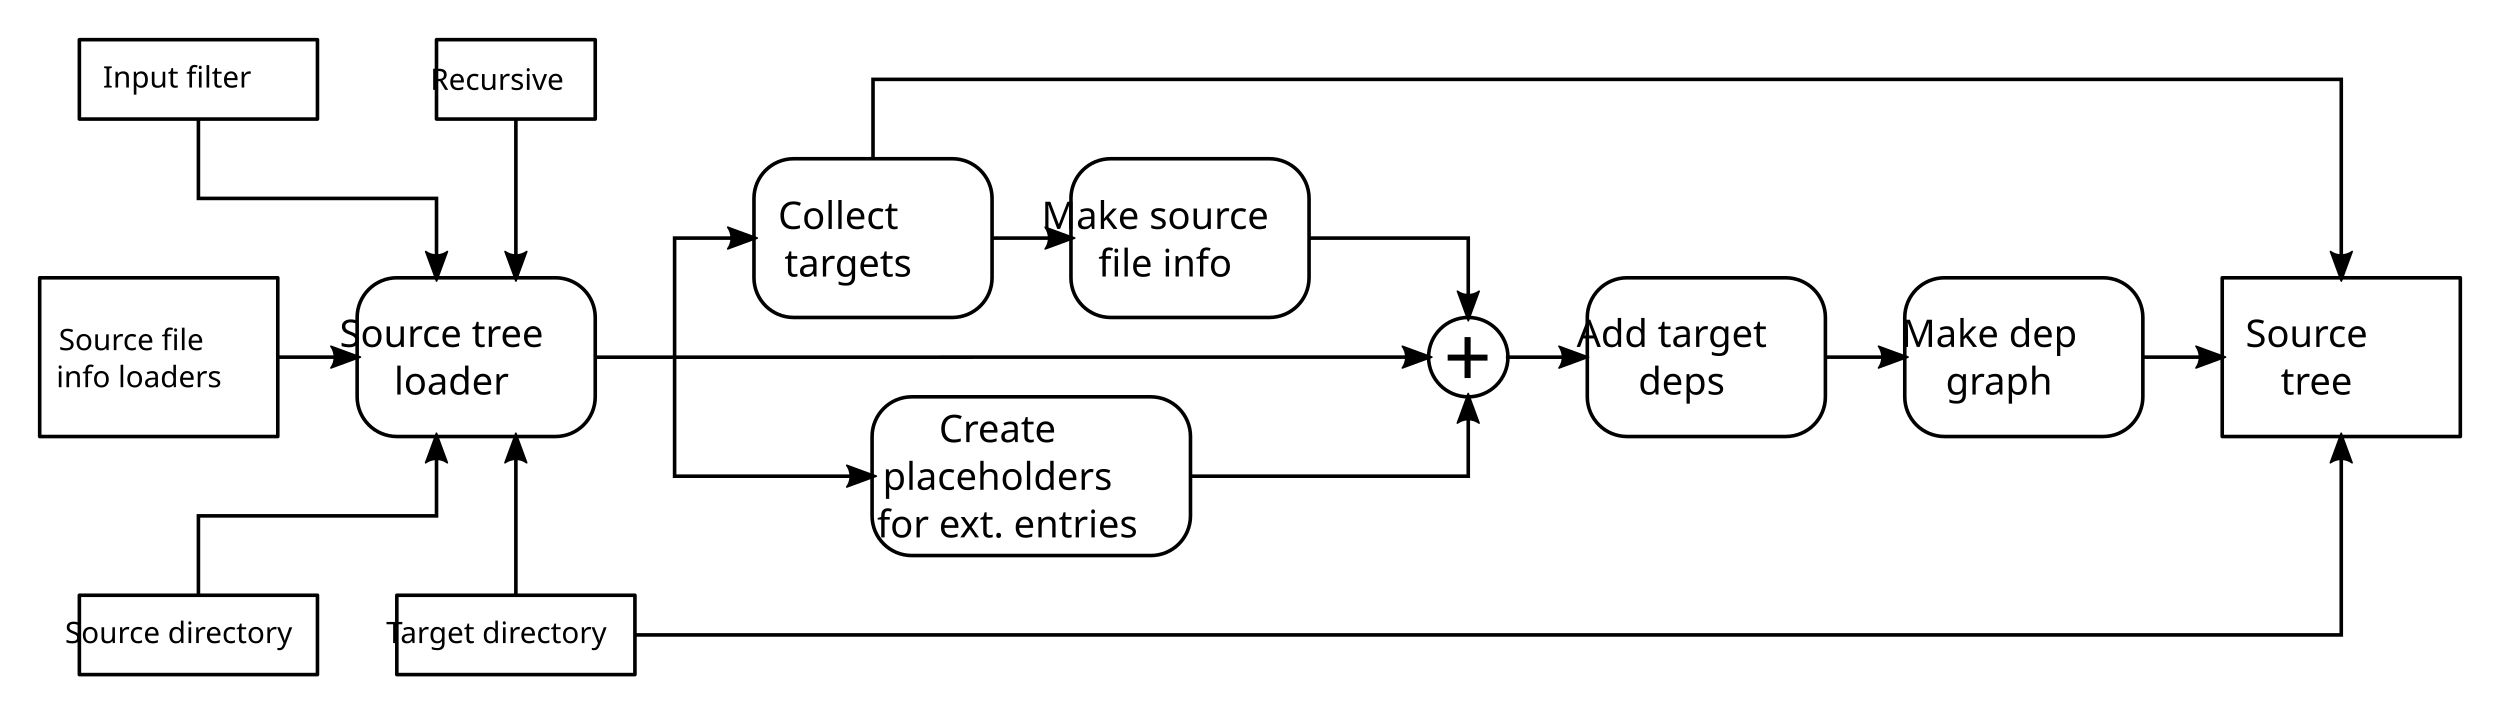
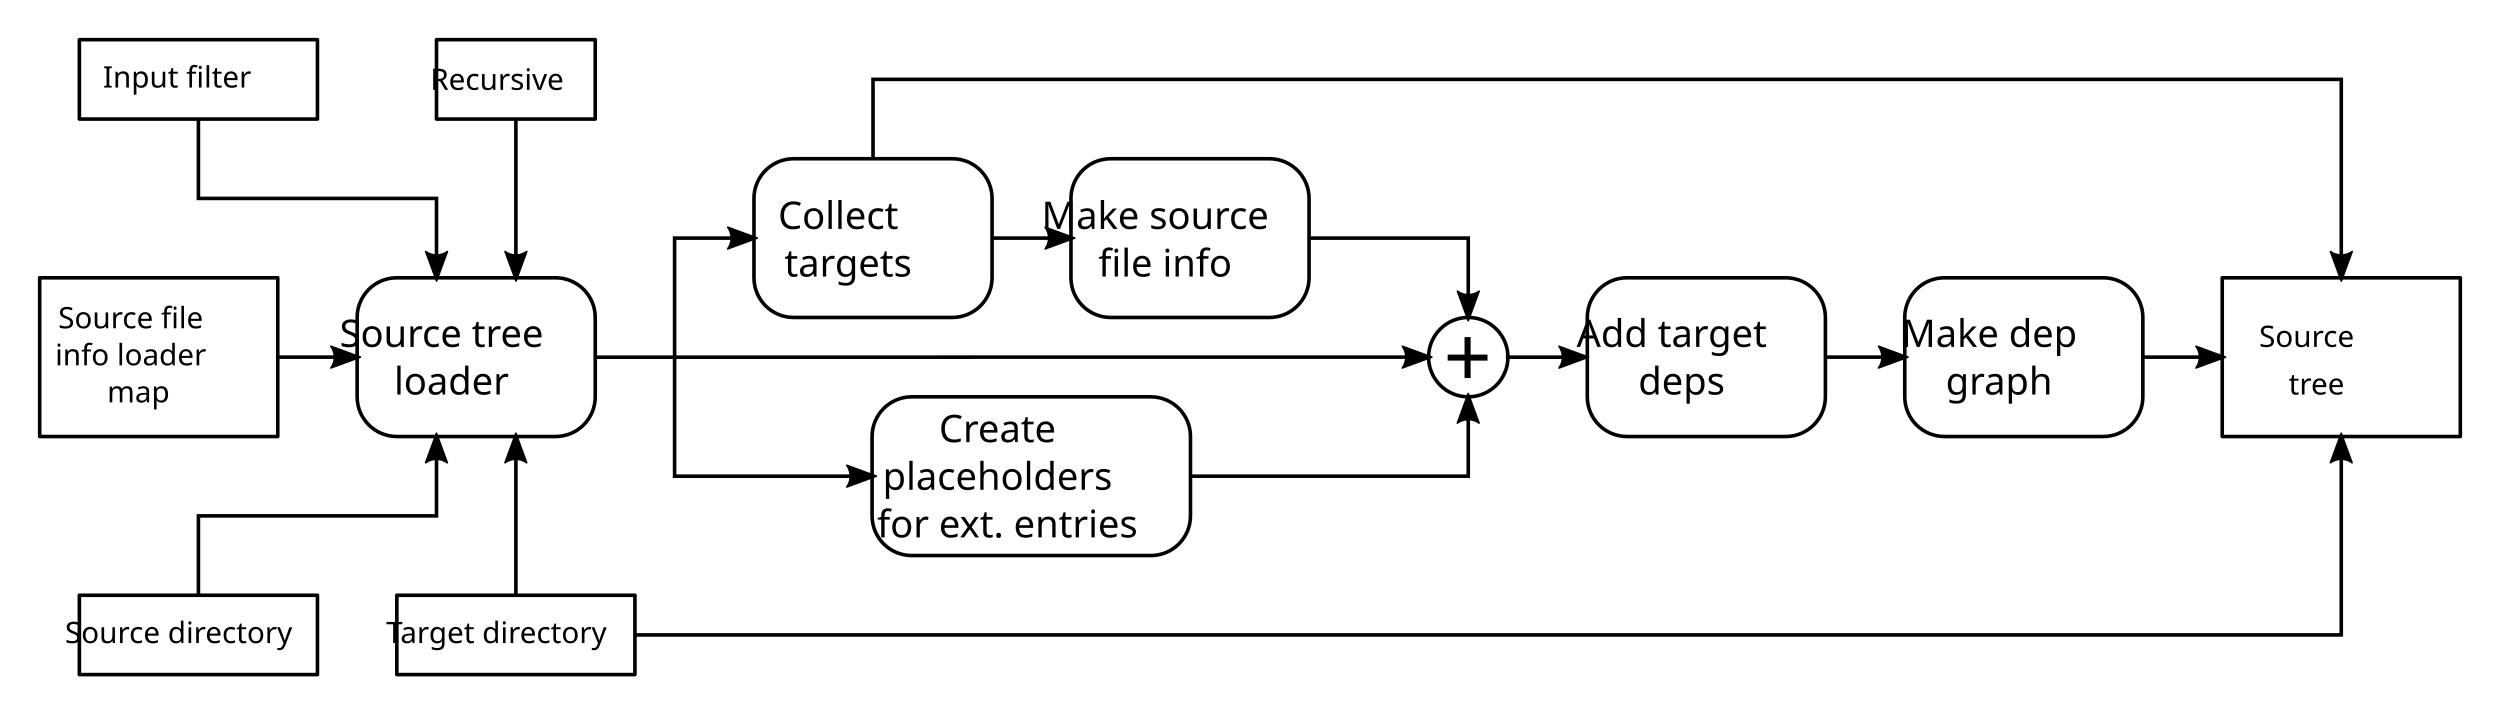
<svg xmlns="http://www.w3.org/2000/svg" width="1575" height="450" viewBox="0 0 416.719 119.062" version="1.1" id="svg8">
  <defs id="defs2">
    <marker orient="auto" refY="0" refX="0" id="marker1777" style="overflow:visible">
      <path id="path1775" style="fill:#000000;fill-opacity:1;fill-rule:evenodd;stroke:#000000;stroke-width:0.625;stroke-linejoin:round;stroke-opacity:1" d="M 8.719,4.034 -2.207,0.016 8.719,-4.002 c -1.745,2.372 -1.735,5.617 -6e-7,8.035 z" transform="matrix(-0.75,0,0,-0.75,-0.75,0)" />
    </marker>
    <marker style="overflow:visible" id="marker1659" refX="0" refY="0" orient="auto">
      <path transform="matrix(-0.75,0,0,-0.75,-0.75,0)" d="M 8.719,4.034 -2.207,0.016 8.719,-4.002 c -1.745,2.372 -1.735,5.617 -6e-7,8.035 z" style="fill:#000000;fill-opacity:1;fill-rule:evenodd;stroke:#000000;stroke-width:0.625;stroke-linejoin:round;stroke-opacity:1" id="path1657" />
    </marker>
    <marker orient="auto" refY="0" refX="0" id="marker4875" style="overflow:visible">
      <path id="path4873" style="fill:#000000;fill-opacity:1;fill-rule:evenodd;stroke:#000000;stroke-width:0.625;stroke-linejoin:round;stroke-opacity:1" d="M 8.719,4.034 -2.207,0.016 8.719,-4.002 c -1.745,2.372 -1.735,5.617 -6e-7,8.035 z" transform="matrix(-0.75,0,0,-0.75,-0.75,0)" />
    </marker>
    <marker orient="auto" refY="0" refX="0" id="marker4043" style="overflow:visible">
      <path id="path4041" style="fill:#000000;fill-opacity:1;fill-rule:evenodd;stroke:#000000;stroke-width:0.625;stroke-linejoin:round;stroke-opacity:1" d="M 8.719,4.034 -2.207,0.016 8.719,-4.002 c -1.745,2.372 -1.735,5.617 -6e-7,8.035 z" transform="matrix(-0.75,0,0,-0.75,-0.75,0)" />
    </marker>
    <marker style="overflow:visible" id="marker2233" refX="0" refY="0" orient="auto">
      <path transform="matrix(-0.75,0,0,-0.75,-0.75,0)" d="M 8.719,4.034 -2.207,0.016 8.719,-4.002 c -1.745,2.372 -1.735,5.617 -6e-7,8.035 z" style="fill:#000000;fill-opacity:1;fill-rule:evenodd;stroke:#000000;stroke-width:0.625;stroke-linejoin:round;stroke-opacity:1" id="path2231" />
    </marker>
    <marker style="overflow:visible" id="marker2157" refX="0" refY="0" orient="auto">
      <path transform="matrix(-0.75,0,0,-0.75,-0.75,0)" d="M 8.719,4.034 -2.207,0.016 8.719,-4.002 c -1.745,2.372 -1.735,5.617 -6e-7,8.035 z" style="fill:#000000;fill-opacity:1;fill-rule:evenodd;stroke:#000000;stroke-width:0.625;stroke-linejoin:round;stroke-opacity:1" id="path2155" />
    </marker>
    <marker style="overflow:visible" id="marker2087" refX="0" refY="0" orient="auto">
      <path transform="matrix(-0.75,0,0,-0.75,-0.75,0)" d="M 8.719,4.034 -2.207,0.016 8.719,-4.002 c -1.745,2.372 -1.735,5.617 -6e-7,8.035 z" style="fill:#000000;fill-opacity:1;fill-rule:evenodd;stroke:#000000;stroke-width:0.625;stroke-linejoin:round;stroke-opacity:1" id="path2085" />
    </marker>
    <marker style="overflow:visible" id="marker2023" refX="0" refY="0" orient="auto">
      <path transform="matrix(-0.75,0,0,-0.75,-0.75,0)" d="M 8.719,4.034 -2.207,0.016 8.719,-4.002 c -1.745,2.372 -1.735,5.617 -6e-7,8.035 z" style="fill:#000000;fill-opacity:1;fill-rule:evenodd;stroke:#000000;stroke-width:0.625;stroke-linejoin:round;stroke-opacity:1" id="path2021" />
    </marker>
    <marker style="overflow:visible" id="marker1965" refX="0" refY="0" orient="auto">
      <path transform="matrix(-0.75,0,0,-0.75,-0.75,0)" d="M 8.719,4.034 -2.207,0.016 8.719,-4.002 c -1.745,2.372 -1.735,5.617 -6e-7,8.035 z" style="fill:#000000;fill-opacity:1;fill-rule:evenodd;stroke:#000000;stroke-width:0.625;stroke-linejoin:round;stroke-opacity:1" id="path1963" />
    </marker>
    <marker orient="auto" refY="0" refX="0" id="marker1907" style="overflow:visible">
      <path id="path1665" style="fill:#000000;fill-opacity:1;fill-rule:evenodd;stroke:#000000;stroke-width:0.625;stroke-linejoin:round;stroke-opacity:1" d="M 8.719,4.034 -2.207,0.016 8.719,-4.002 c -1.745,2.372 -1.735,5.617 -6e-7,8.035 z" transform="matrix(-0.75,0,0,-0.75,-0.75,0)" />
    </marker>
    <marker style="overflow:visible" id="marker26352" refX="0" refY="0" orient="auto">
      <path transform="matrix(-0.75,0,0,-0.75,-0.75,0)" d="M 8.719,4.034 -2.207,0.016 8.719,-4.002 c -1.745,2.372 -1.735,5.617 -6e-7,8.035 z" style="fill:#000000;fill-opacity:1;fill-rule:evenodd;stroke:#000000;stroke-width:0.625;stroke-linejoin:round;stroke-opacity:1" id="path26350" />
    </marker>
    <marker orient="auto" refY="0" refX="0" id="Arrow2Lend" style="overflow:visible">
      <path id="path26011" style="fill:#000000;fill-opacity:1;fill-rule:evenodd;stroke:#000000;stroke-width:0.625;stroke-linejoin:round;stroke-opacity:1" d="M 8.719,4.034 -2.207,0.016 8.719,-4.002 c -1.745,2.372 -1.735,5.617 -6e-7,8.035 z" transform="matrix(-0.75,0,0,-0.75,-0.75,0)" />
    </marker>
    <marker orient="auto" refY="0" refX="0" id="marker18931" style="overflow:visible">
      <path id="path18929" style="fill:#000000;fill-opacity:1;fill-rule:evenodd;stroke:#000000;stroke-width:0.625;stroke-linejoin:round;stroke-opacity:1" d="M 8.719,4.034 -2.207,0.016 8.719,-4.002 c -1.745,2.372 -1.735,5.617 -6e-7,8.035 z" transform="matrix(-0.75,0,0,-0.75,-0.75,0)" />
    </marker>
    <marker style="overflow:visible" id="marker33408" refX="0" refY="0" orient="auto">
      <path transform="matrix(-0.75,0,0,-0.75,-0.75,0)" d="M 8.719,4.034 -2.207,0.016 8.719,-4.002 c -1.745,2.372 -1.735,5.617 -6e-7,8.035 z" style="fill:#000000;fill-opacity:1;fill-rule:evenodd;stroke:#000000;stroke-width:0.625;stroke-linejoin:round;stroke-opacity:1" id="path33406" />
    </marker>
    <marker orient="auto" refY="0" refX="0" id="marker18931-1" style="overflow:visible">
      <path id="path18929-5" style="fill:#000000;fill-opacity:1;fill-rule:evenodd;stroke:#000000;stroke-width:0.625;stroke-linejoin:round;stroke-opacity:1" d="M 8.719,4.034 -2.207,0.016 8.719,-4.002 c -1.745,2.372 -1.735,5.617 -6e-7,8.035 z" transform="matrix(-0.75,0,0,-0.75,-0.75,0)" />
    </marker>
    <marker orient="auto" refY="0" refX="0" id="marker18931-1-6" style="overflow:visible">
      <path id="path18929-5-9" style="fill:#000000;fill-opacity:1;fill-rule:evenodd;stroke:#000000;stroke-width:0.625;stroke-linejoin:round;stroke-opacity:1" d="M 8.719,4.034 -2.207,0.016 8.719,-4.002 c -1.745,2.372 -1.735,5.617 -6e-7,8.035 z" transform="matrix(-0.75,0,0,-0.75,-0.75,0)" />
    </marker>
  </defs>
  <g id="layer1" transform="translate(0,-177.9375)">
    <flowRoot xml:space="preserve" id="flowRoot854" style="font-style:normal;font-variant:normal;font-weight:500;font-stretch:condensed;font-size:22.371px;line-height:1.25;font-family:OSP-DIN;-inkscape-font-specification:'OSP-DIN, Medium Condensed';font-variant-ligatures:normal;font-variant-caps:normal;font-variant-numeric:normal;font-feature-settings:normal;text-align:center;letter-spacing:0px;word-spacing:0px;writing-mode:lr-tb;text-anchor:middle;fill:#000000;fill-opacity:1;stroke:none" transform="matrix(0.2645833,0,0,0.2645833,0,164.7083)">
      <flowRegion id="flowRegion856" style="font-style:normal;font-variant:normal;font-weight:500;font-stretch:condensed;font-size:22.371px;font-family:OSP-DIN;-inkscape-font-specification:'OSP-DIN, Medium Condensed';font-variant-ligatures:normal;font-variant-caps:normal;font-variant-numeric:normal;font-feature-settings:normal;text-align:center;writing-mode:lr-tb;text-anchor:middle">
        <rect id="rect858" width="50" height="75" x="350" y="100" style="font-style:normal;font-variant:normal;font-weight:500;font-stretch:condensed;font-size:22.371px;font-family:OSP-DIN;-inkscape-font-specification:'OSP-DIN, Medium Condensed';font-variant-ligatures:normal;font-variant-caps:normal;font-variant-numeric:normal;font-feature-settings:normal;text-align:center;writing-mode:lr-tb;text-anchor:middle" />
      </flowRegion>
      <flowPara id="flowPara860" />
    </flowRoot>
    <text xml:space="preserve" style="font-style:normal;font-variant:normal;font-weight:normal;font-stretch:normal;font-size:6.35px;line-height:1.25;font-family:Andika;-inkscape-font-specification:Andika;font-variant-ligatures:normal;font-variant-caps:normal;font-variant-numeric:normal;font-feature-settings:normal;text-align:center;letter-spacing:0px;word-spacing:0px;writing-mode:lr-tb;text-anchor:middle;fill:#000000;fill-opacity:1;stroke:none;stroke-width:0.265;stroke-opacity:1" x="79.383" y="235.763" id="text1240-5">
      <tspan x="79.383" y="235.763" style="stroke:none;stroke-width:0.265;stroke-opacity:1" id="tspan18839">Source tree</tspan>
      <tspan x="79.383" y="243.701" style="stroke:none;stroke-width:0.265;stroke-opacity:1" id="tspan19420">loader</tspan>
    </text>
    <rect style="opacity:1;fill:none;fill-opacity:1;stroke:#000000;stroke-width:0.6;stroke-linecap:butt;stroke-linejoin:round;stroke-miterlimit:4;stroke-dasharray:none;stroke-opacity:1" id="rect1250-0" width="39.688" height="26.458" x="59.531" y="224.24" rx="6.614" ry="6.614" />
    <text xml:space="preserve" style="font-style:normal;font-variant:normal;font-weight:normal;font-stretch:normal;font-size:6.35px;line-height:1.25;font-family:Andika;-inkscape-font-specification:Andika;font-variant-ligatures:normal;font-variant-caps:normal;font-variant-numeric:normal;font-feature-settings:normal;text-align:center;letter-spacing:0px;word-spacing:0px;writing-mode:lr-tb;text-anchor:middle;fill:#000000;fill-opacity:1;stroke:none;stroke-width:0.265;stroke-opacity:1" x="145.505" y="216.098" id="text1240-5-4">
      <tspan x="145.505" y="216.098" style="stroke:none;stroke-width:0.265;stroke-opacity:1" id="tspan18864">Collect</tspan>
      <tspan x="145.505" y="224.035" style="stroke:none;stroke-width:0.265;stroke-opacity:1" id="tspan23127">targets</tspan>
    </text>
    <rect style="opacity:1;fill:none;fill-opacity:1;stroke:#000000;stroke-width:0.6;stroke-linecap:butt;stroke-linejoin:round;stroke-miterlimit:4;stroke-dasharray:none;stroke-opacity:1" id="rect1250-0-8" width="39.688" height="26.458" x="125.677" y="204.396" rx="6.614" ry="6.614" />
    <text xml:space="preserve" style="font-style:normal;font-variant:normal;font-weight:normal;font-stretch:normal;font-size:6.35px;line-height:1.25;font-family:Andika;-inkscape-font-specification:Andika;font-variant-ligatures:normal;font-variant-caps:normal;font-variant-numeric:normal;font-feature-settings:normal;text-align:center;letter-spacing:0px;word-spacing:0px;writing-mode:lr-tb;text-anchor:middle;fill:#000000;fill-opacity:1;stroke:none;stroke-width:0.265;stroke-opacity:1" x="198.344" y="216.098" id="text1240-5-4-4">
      <tspan x="198.344" y="216.098" style="stroke:none;stroke-width:0.265;stroke-opacity:1" id="tspan18892">Make source</tspan>
      <tspan x="198.344" y="224.035" style="stroke:none;stroke-width:0.265;stroke-opacity:1" id="tspan23131">file info</tspan>
    </text>
    <rect style="opacity:1;fill:none;fill-opacity:1;stroke:#000000;stroke-width:0.6;stroke-linecap:butt;stroke-linejoin:round;stroke-miterlimit:4;stroke-dasharray:none;stroke-opacity:1" id="rect1250-0-8-3" width="39.688" height="26.458" x="178.516" y="204.396" rx="6.614" ry="6.614" />
    <path style="fill:none;stroke:#000000;stroke-width:0.6;stroke-linecap:butt;stroke-linejoin:miter;stroke-miterlimit:4;stroke-dasharray:none;stroke-opacity:1;marker-end:url(#marker33408)" d="m 99.219,237.475 c 125.677,-0.006 13.229,-0.006 138.906,-0.006" id="path18894" />
    <path style="fill:none;stroke:#000000;stroke-width:0.6;stroke-linecap:butt;stroke-linejoin:miter;stroke-miterlimit:4;stroke-dasharray:none;stroke-opacity:1;marker-end:url(#marker18931)" d="m 165.365,217.625 h 13.229" id="path18896" />
    <path style="fill:none;stroke:#000000;stroke-width:0.6;stroke-linecap:butt;stroke-linejoin:miter;stroke-miterlimit:4;stroke-dasharray:none;stroke-opacity:1;marker-end:url(#Arrow2Lend)" d="m 112.448,237.469 v -19.844 h 13.229" id="path25005" />
    <circle style="opacity:1;fill:none;fill-opacity:1;stroke:#000000;stroke-width:0.6;stroke-linecap:butt;stroke-linejoin:round;stroke-miterlimit:4;stroke-dasharray:none;stroke-opacity:1" id="path1874" cx="244.74" cy="237.469" r="6.615" />
    <text xml:space="preserve" style="font-style:normal;font-variant:normal;font-weight:normal;font-stretch:normal;font-size:4.939px;line-height:1.25;font-family:Andika;-inkscape-font-specification:Andika;font-variant-ligatures:normal;font-variant-caps:normal;font-variant-numeric:normal;font-feature-settings:normal;text-align:start;letter-spacing:0px;word-spacing:0px;writing-mode:lr-tb;text-anchor:start;fill:#000000;fill-opacity:1;stroke:none;stroke-width:0.265" x="240.605" y="242.516" id="text1878">
      <tspan id="tspan1876" x="240.605" y="242.516" style="font-size:14.111px;stroke-width:0.265">+</tspan>
    </text>
    <path style="fill:none;stroke:#000000;stroke-width:0.6;stroke-linecap:butt;stroke-linejoin:miter;stroke-miterlimit:4;stroke-dasharray:none;stroke-opacity:1;marker-end:url(#marker26352)" d="m 218.281,217.625 26.458,3e-5 v 13.229" id="path25988" />
    <text xml:space="preserve" style="font-style:normal;font-variant:normal;font-weight:normal;font-stretch:normal;font-size:6.35px;line-height:1.25;font-family:Andika;-inkscape-font-specification:Andika;font-variant-ligatures:normal;font-variant-caps:normal;font-variant-numeric:normal;font-feature-settings:normal;text-align:center;letter-spacing:0px;word-spacing:0px;writing-mode:lr-tb;text-anchor:middle;fill:#000000;fill-opacity:1;stroke:none;stroke-width:0.265;stroke-opacity:1" x="284.435" y="235.763" id="text1240-5-3">
      <tspan x="284.435" y="235.763" style="stroke:none;stroke-width:0.265;stroke-opacity:1" id="tspan19420-0">Add target</tspan>
      <tspan x="284.435" y="243.701" style="stroke:none;stroke-width:0.265;stroke-opacity:1" id="tspan34349">deps</tspan>
    </text>
    <rect style="opacity:1;fill:none;fill-opacity:1;stroke:#000000;stroke-width:0.6;stroke-linecap:butt;stroke-linejoin:round;stroke-miterlimit:4;stroke-dasharray:none;stroke-opacity:1" id="rect1250-0-6" width="39.688" height="26.458" x="264.583" y="224.24" rx="6.614" ry="6.614" />
    <path style="fill:none;stroke:#000000;stroke-width:0.6;stroke-linecap:butt;stroke-linejoin:miter;stroke-miterlimit:4;stroke-dasharray:none;stroke-opacity:1;marker-end:url(#marker18931-1)" d="m 251.012,237.476 h 13.229" id="path18896-5" />
    <text xml:space="preserve" style="font-style:normal;font-variant:normal;font-weight:normal;font-stretch:normal;font-size:6.35px;line-height:1.25;font-family:Andika;-inkscape-font-specification:Andika;font-variant-ligatures:normal;font-variant-caps:normal;font-variant-numeric:normal;font-feature-settings:normal;text-align:center;letter-spacing:0px;word-spacing:0px;writing-mode:lr-tb;text-anchor:middle;fill:#000000;fill-opacity:1;stroke:none;stroke-width:0.265;stroke-opacity:1" x="337.351" y="235.763" id="text1240-5-3-4">
      <tspan x="337.351" y="235.763" style="stroke:none;stroke-width:0.265;stroke-opacity:1" id="tspan35723">Make dep</tspan>
      <tspan x="337.351" y="243.701" style="stroke:none;stroke-width:0.265;stroke-opacity:1" id="tspan695">graph</tspan>
    </text>
    <rect style="opacity:1;fill:none;fill-opacity:1;stroke:#000000;stroke-width:0.6;stroke-linecap:butt;stroke-linejoin:round;stroke-miterlimit:4;stroke-dasharray:none;stroke-opacity:1" id="rect1250-0-6-5" width="39.688" height="26.458" x="317.5" y="224.24" rx="6.614" ry="6.614" />
    <path style="fill:none;stroke:#000000;stroke-width:0.6;stroke-linecap:butt;stroke-linejoin:miter;stroke-miterlimit:4;stroke-dasharray:none;stroke-opacity:1;marker-end:url(#marker18931-1-6)" d="m 304.271,237.469 h 13.229" id="path18896-5-3" />
    <text id="text2111" y="192.921" x="86.057" style="font-style:normal;font-variant:normal;font-weight:normal;font-stretch:normal;font-size:4.939px;line-height:1.25;font-family:Andika;-inkscape-font-specification:Andika;font-variant-ligatures:normal;font-variant-caps:normal;font-variant-numeric:normal;font-feature-settings:normal;text-align:start;letter-spacing:0px;word-spacing:0px;writing-mode:lr-tb;text-anchor:start;fill:#000000;fill-opacity:1;stroke:none;stroke-width:0.265" xml:space="preserve">
      <tspan style="text-align:center;text-anchor:middle;stroke-width:0.265" y="192.921" x="86.057" id="tspan2109">Recursive</tspan>
    </text>
    <text id="text2115" y="285.133" x="32.982" style="font-style:normal;font-variant:normal;font-weight:normal;font-stretch:normal;font-size:4.939px;line-height:1.25;font-family:Andika;-inkscape-font-specification:Andika;font-variant-ligatures:normal;font-variant-caps:normal;font-variant-numeric:normal;font-feature-settings:normal;text-align:start;letter-spacing:0px;word-spacing:0px;writing-mode:lr-tb;text-anchor:start;fill:#000000;fill-opacity:1;stroke:none;stroke-width:0.265" xml:space="preserve">
      <tspan style="text-align:center;text-anchor:middle;stroke-width:0.265" y="285.133" x="32.982" id="tspan2113">Source directory</tspan>
    </text>
    <text id="text2119" y="192.529" x="32.735" style="font-style:normal;font-variant:normal;font-weight:normal;font-stretch:normal;font-size:4.939px;line-height:1.25;font-family:Andika;-inkscape-font-specification:Andika;font-variant-ligatures:normal;font-variant-caps:normal;font-variant-numeric:normal;font-feature-settings:normal;text-align:start;letter-spacing:0px;word-spacing:0px;writing-mode:lr-tb;text-anchor:start;fill:#000000;fill-opacity:1;stroke:none;stroke-width:0.265" xml:space="preserve">
      <tspan style="text-align:center;text-anchor:middle;stroke-width:0.265" y="192.529" x="32.735" id="tspan2117">Input filter</tspan>
    </text>
    <rect style="opacity:1;fill:none;fill-opacity:1;stroke:#000000;stroke-width:0.6;stroke-linecap:butt;stroke-linejoin:round;stroke-miterlimit:4;stroke-dasharray:none;stroke-opacity:1" id="rect2406" width="26.458" height="13.229" x="72.76" y="184.552" />
    <rect style="opacity:1;fill:none;fill-opacity:1;stroke:#000000;stroke-width:0.6;stroke-linecap:butt;stroke-linejoin:round;stroke-miterlimit:4;stroke-dasharray:none;stroke-opacity:1" id="rect2406-9" width="39.688" height="13.229" x="13.229" y="277.156" />
    <rect style="opacity:1;fill:none;fill-opacity:1;stroke:#000000;stroke-width:0.6;stroke-linecap:butt;stroke-linejoin:round;stroke-miterlimit:4;stroke-dasharray:none;stroke-opacity:1" id="rect2406-9-1" width="39.688" height="13.229" x="13.229" y="184.552" />
    <rect style="opacity:1;fill:none;fill-opacity:1;stroke:#000000;stroke-width:0.6;stroke-linecap:butt;stroke-linejoin:round;stroke-miterlimit:4;stroke-dasharray:none;stroke-opacity:1" id="rect2406-9-2" width="39.687" height="26.458" x="6.615" y="224.24" />
-     <text id="text2119-6" y="236.305" x="26.374" style="font-style:normal;font-variant:normal;font-weight:normal;font-stretch:normal;font-size:4.939px;line-height:1.25;font-family:Andika;-inkscape-font-specification:Andika;font-variant-ligatures:normal;font-variant-caps:normal;font-variant-numeric:normal;font-feature-settings:normal;text-align:start;letter-spacing:0px;word-spacing:0px;writing-mode:lr-tb;text-anchor:start;fill:#000000;fill-opacity:1;stroke:none;stroke-width:0.265" xml:space="preserve">
-       <tspan style="text-align:center;text-anchor:middle;stroke-width:0.265" y="236.305" x="26.374" id="tspan2117-9">Source file</tspan>
-       <tspan style="text-align:center;text-anchor:middle;stroke-width:0.265" y="242.479" x="26.374" id="tspan793">info loaders</tspan>
+     <text id="text2119-6" y="232.658" x="26.283" style="font-style:normal;font-variant:normal;font-weight:normal;font-stretch:normal;font-size:4.939px;line-height:1.25;font-family:Andika;-inkscape-font-specification:Andika;font-variant-ligatures:normal;font-variant-caps:normal;font-variant-numeric:normal;font-feature-settings:normal;text-align:start;letter-spacing:0px;word-spacing:0px;writing-mode:lr-tb;text-anchor:start;fill:#000000;fill-opacity:1;stroke:none;stroke-width:0.265" xml:space="preserve">
+       <tspan style="text-align:center;text-anchor:middle;stroke-width:0.265" y="232.658" x="26.283" id="tspan2117-9">Source file</tspan>
+       <tspan style="text-align:center;text-anchor:middle;stroke-width:0.265" y="238.831" x="26.283" id="tspan793">info loader</tspan>
+       <tspan style="text-align:center;text-anchor:middle;stroke-width:0.265" y="245.005" x="26.283" id="tspan14684">map</tspan>
    </text>
    <text id="text2111-9" y="285.133" x="85.959" style="font-style:normal;font-variant:normal;font-weight:normal;font-stretch:normal;font-size:4.939px;line-height:1.25;font-family:Andika;-inkscape-font-specification:Andika;font-variant-ligatures:normal;font-variant-caps:normal;font-variant-numeric:normal;font-feature-settings:normal;text-align:start;letter-spacing:0px;word-spacing:0px;writing-mode:lr-tb;text-anchor:start;fill:#000000;fill-opacity:1;stroke:none;stroke-width:0.265" xml:space="preserve">
      <tspan style="text-align:center;text-anchor:middle;stroke-width:0.265" y="285.133" x="85.959" id="tspan2109-6">Target directory</tspan>
    </text>
    <rect style="opacity:1;fill:none;fill-opacity:1;stroke:#000000;stroke-width:0.6;stroke-linecap:butt;stroke-linejoin:round;stroke-miterlimit:4;stroke-dasharray:none;stroke-opacity:1" id="rect2406-2" width="39.688" height="13.229" x="66.146" y="277.156" />
    <path style="fill:none;stroke:#000000;stroke-width:0.6;stroke-linecap:butt;stroke-linejoin:miter;stroke-miterlimit:4;stroke-dasharray:none;stroke-opacity:1;marker-end:url(#marker1965)" d="M 85.99,277.156 V 250.698" id="path789" />
    <path style="fill:none;stroke:#000000;stroke-width:0.6;stroke-linecap:butt;stroke-linejoin:miter;stroke-miterlimit:4;stroke-dasharray:none;stroke-opacity:1;marker-end:url(#marker2023)" d="m 33.073,277.156 v -13.229 h 39.688 v -13.229" id="path791" />
    <path style="fill:none;stroke:#000000;stroke-width:0.6;stroke-linecap:butt;stroke-linejoin:miter;stroke-miterlimit:4;stroke-dasharray:none;stroke-opacity:1;marker-end:url(#marker2087)" d="M 46.302,237.469 H 59.531" id="path795" />
    <path style="fill:none;stroke:#000000;stroke-width:0.6;stroke-linecap:butt;stroke-linejoin:miter;stroke-miterlimit:4;stroke-dasharray:none;stroke-opacity:1;marker-end:url(#marker1907)" d="m 85.99,197.781 v 26.458" id="path797" />
    <path style="fill:none;stroke:#000000;stroke-width:0.6;stroke-linecap:butt;stroke-linejoin:miter;stroke-miterlimit:4;stroke-dasharray:none;stroke-opacity:1;marker-end:url(#marker2157)" d="m 33.073,197.781 v 13.229 h 39.688 v 13.229" id="path799" />
    <path style="fill:none;stroke:#000000;stroke-width:0.6;stroke-linecap:butt;stroke-linejoin:miter;stroke-miterlimit:4;stroke-dasharray:none;stroke-opacity:1;marker-end:url(#marker2233)" d="m 105.833,283.771 284.427,2e-5 V 250.698" id="path801" />
    <text xml:space="preserve" style="font-style:normal;font-variant:normal;font-weight:normal;font-stretch:normal;font-size:6.35px;line-height:1.25;font-family:Andika;-inkscape-font-specification:Andika;font-variant-ligatures:normal;font-variant-caps:normal;font-variant-numeric:normal;font-feature-settings:normal;text-align:center;letter-spacing:0px;word-spacing:0px;writing-mode:lr-tb;text-anchor:middle;fill:#000000;fill-opacity:1;stroke:none;stroke-width:0.265;stroke-opacity:1" x="172.049" y="251.638" id="text1240-5-4-4-3">
      <tspan x="172.049" y="251.638" style="stroke:none;stroke-width:0.265;stroke-opacity:1" id="tspan23131-7">Create</tspan>
      <tspan x="172.049" y="259.576" style="stroke:none;stroke-width:0.265;stroke-opacity:1" id="tspan4025">placeholders</tspan>
      <tspan x="172.049" y="267.513" style="stroke:none;stroke-width:0.265;stroke-opacity:1" id="tspan4027">for ext. entries</tspan>
    </text>
    <rect style="opacity:1;fill:none;fill-opacity:1;stroke:#000000;stroke-width:0.6;stroke-linecap:butt;stroke-linejoin:round;stroke-miterlimit:4;stroke-dasharray:none;stroke-opacity:1" id="rect1250-0-8-3-5" width="53.072" height="26.458" x="145.366" y="244.083" rx="6.614" ry="6.614" />
    <path style="fill:none;stroke:#000000;stroke-width:0.6;stroke-linecap:butt;stroke-linejoin:miter;stroke-miterlimit:4;stroke-dasharray:none;stroke-opacity:1;marker-end:url(#marker4043)" d="m 112.448,237.469 v 19.844 h 33.073" id="path4031" />
    <path style="fill:none;stroke:#000000;stroke-width:0.6;stroke-linecap:butt;stroke-linejoin:miter;stroke-miterlimit:4;stroke-dasharray:none;stroke-opacity:1;marker-end:url(#marker4875)" d="m 198.438,257.312 h 46.302 v -13.229" id="path4033" />
    <path style="fill:none;stroke:#000000;stroke-width:0.6;stroke-linecap:butt;stroke-linejoin:miter;stroke-miterlimit:4;stroke-dasharray:none;stroke-opacity:1;marker-end:url(#marker1659)" d="m 145.521,204.396 v -13.229 h 244.74 v 33.073" id="path732" />
    <text xml:space="preserve" style="font-style:normal;font-variant:normal;font-weight:normal;font-stretch:normal;font-size:6.35px;line-height:1.25;font-family:Andika;-inkscape-font-specification:Andika;font-variant-ligatures:normal;font-variant-caps:normal;font-variant-numeric:normal;font-feature-settings:normal;text-align:center;letter-spacing:0px;word-spacing:0px;writing-mode:lr-tb;text-anchor:middle;fill:#000000;fill-opacity:1;stroke:none;stroke-width:0.265;stroke-opacity:1" x="390.268" y="235.763" id="text1240-5-3-4-3">
-       <tspan x="390.268" y="235.763" style="stroke:none;stroke-width:0.265;stroke-opacity:1" id="tspan760">Source</tspan>
-       <tspan x="390.268" y="243.701" style="stroke:none;stroke-width:0.265;stroke-opacity:1" id="tspan1765">tree</tspan>
+       <tspan x="390.268" y="235.763" style="stroke:none;stroke-width:0.265;stroke-opacity:1;font-size:4.939px" id="tspan760">Source</tspan>
+       <tspan x="390.268" y="243.701" style="stroke:none;stroke-width:0.265;stroke-opacity:1;font-size:4.939px" id="tspan1765">tree</tspan>
    </text>
    <rect style="opacity:1;fill:none;fill-opacity:1;stroke:#000000;stroke-width:0.6;stroke-linecap:butt;stroke-linejoin:round;stroke-miterlimit:4;stroke-dasharray:none;stroke-opacity:1" id="rect1250-0-6-5-5" width="39.688" height="26.458" x="370.417" y="224.24" rx="7.1171871e-07" ry="7.1171871e-07" />
    <path style="fill:none;stroke:#000000;stroke-width:0.6;stroke-linecap:butt;stroke-linejoin:miter;stroke-miterlimit:4;stroke-dasharray:none;stroke-opacity:1;marker-end:url(#marker1777)" d="m 357.188,237.469 h 13.229" id="path1767" />
  </g>
</svg>
